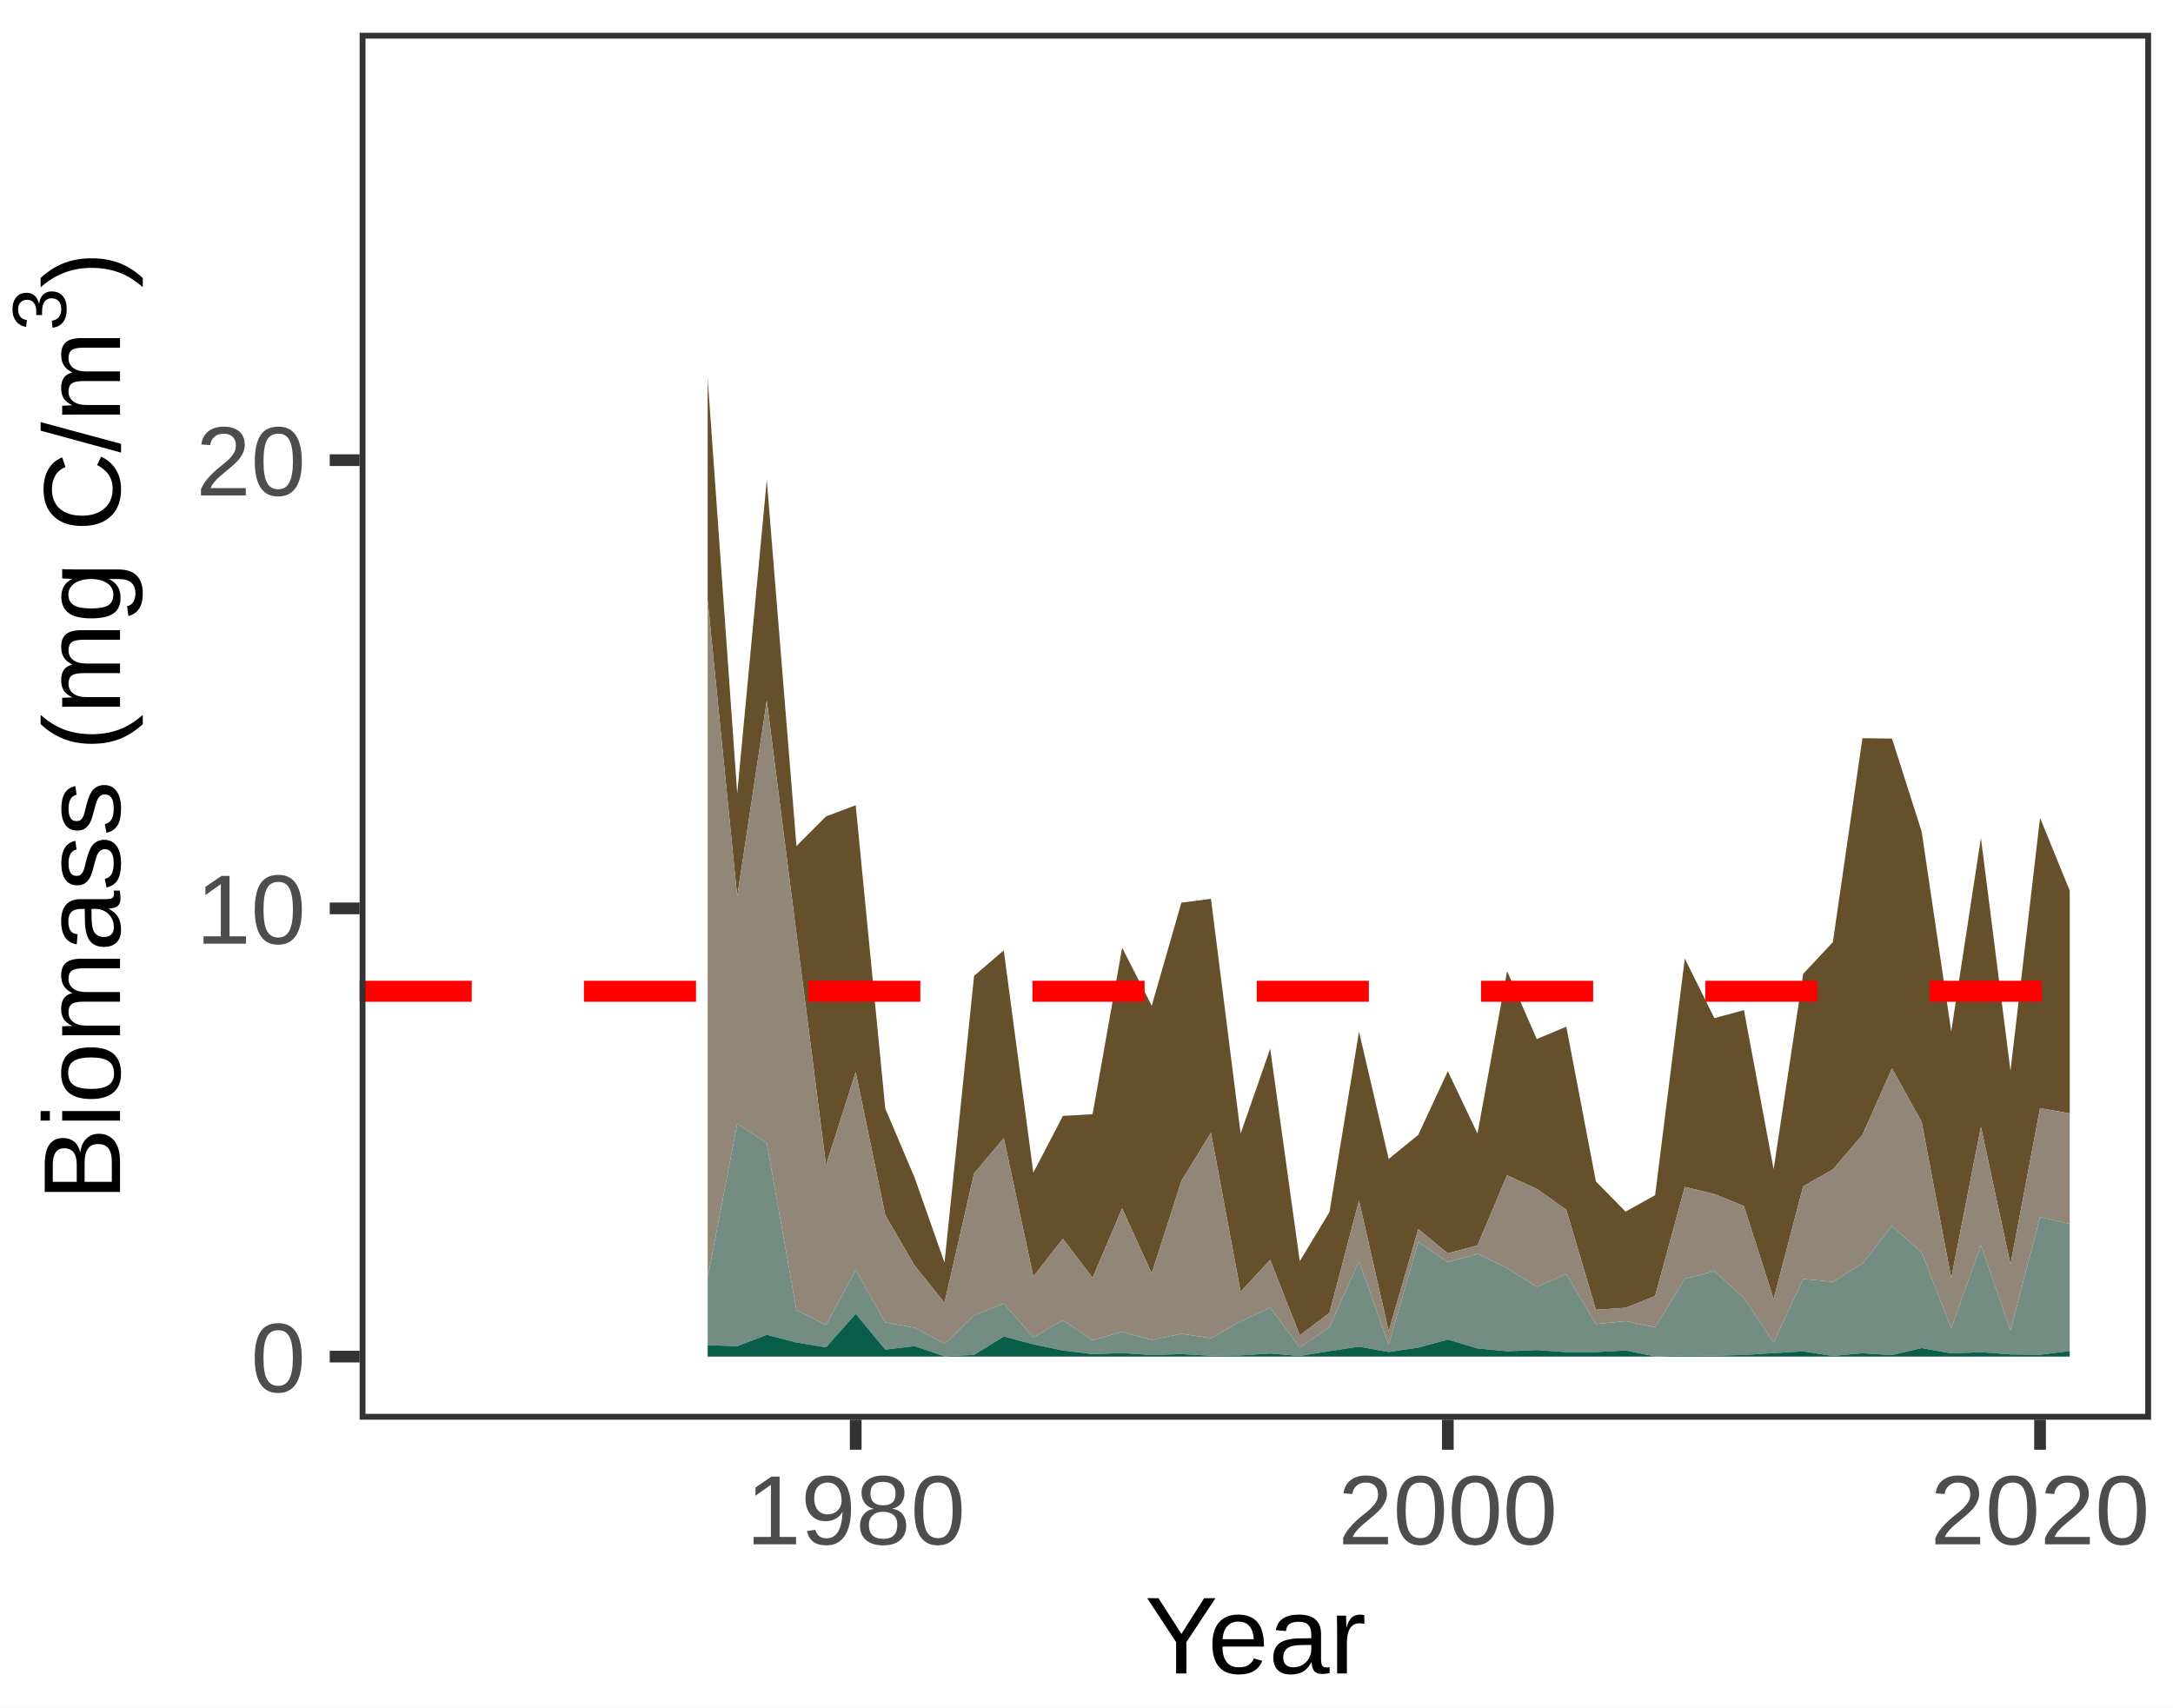
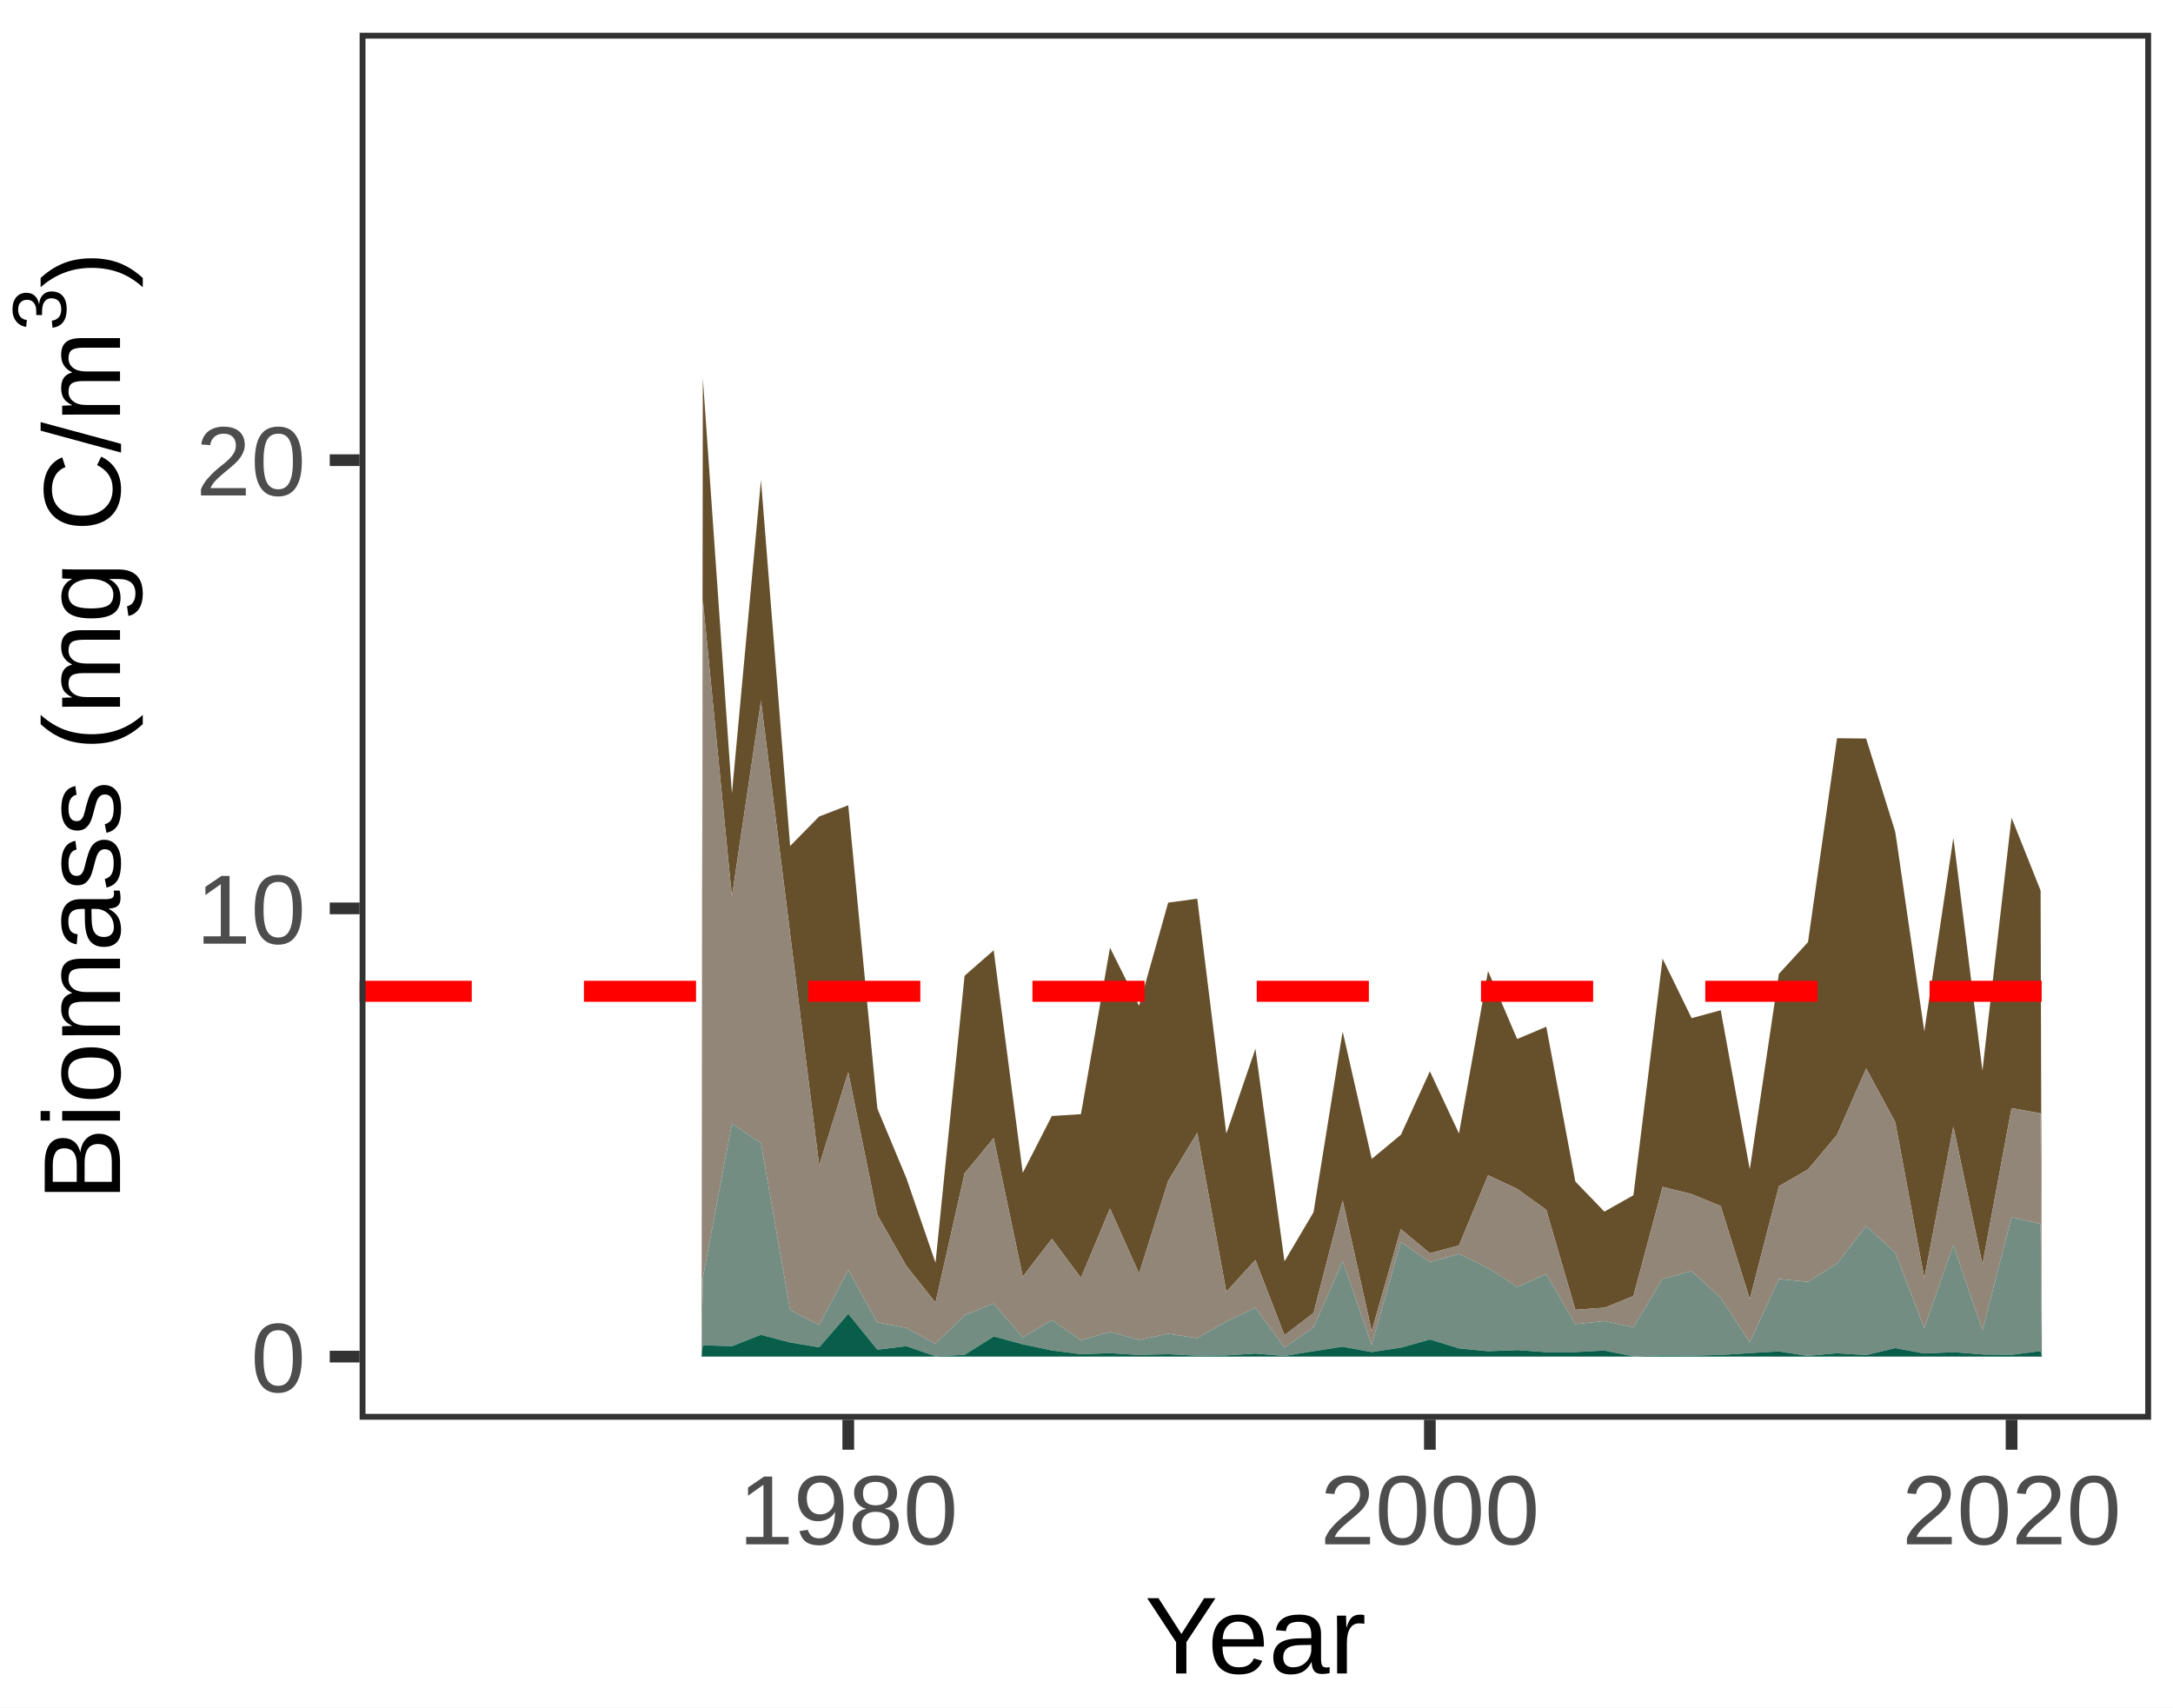
<svg xmlns="http://www.w3.org/2000/svg" class="svglite" width="198.43pt" height="155.91pt" viewBox="0 0 198.43 155.91">
  <defs>
    <style type="text/css">
    .svglite line, .svglite polyline, .svglite polygon, .svglite path, .svglite rect, .svglite circle {
      fill: none;
      stroke: #000000;
      stroke-linecap: round;
      stroke-linejoin: round;
      stroke-miterlimit: 10.00;
    }
    .svglite text {
      white-space: pre;
    }
  </style>
  </defs>
  <rect width="100%" height="100%" style="stroke: none; fill: #FFFFFF;" />
  <defs>
    <clipPath id="cpMC4wMHwxOTguNDN8MC4wMHwxNTUuOTE=">
      <rect x="0.00" y="0.00" width="198.43" height="155.91" />
    </clipPath>
  </defs>
  <g clip-path="url(#cpMC4wMHwxOTguNDN8MC4wMHwxNTUuOTE=)">
    <rect x="0.00" y="0.00" width="198.43" height="155.91" style="stroke-width: 1.07; stroke: #FFFFFF; fill: #FFFFFF;" />
  </g>
  <defs>
    <clipPath id="cpMzIuODR8MTk2LjQzfDIuOTl8MTI5LjY0">
      <rect x="32.84" y="2.99" width="163.59" height="126.65" />
    </clipPath>
  </defs>
  <g clip-path="url(#cpMzIuODR8MTk2LjQzfDIuOTl8MTI5LjY0)">
    <rect x="32.84" y="2.99" width="163.59" height="126.65" style="stroke-width: 1.07; stroke: none; fill: #FFFFFF;" />
-     <polygon points="64.62,34.51 67.32,72.45 70.02,43.82 72.73,77.26 75.43,74.55 78.14,73.53 80.84,101.22 83.54,107.59 86.25,115.30 88.95,89.11 91.66,86.78 94.36,107.09 97.06,101.90 99.77,101.74 102.47,86.54 105.17,91.84 107.88,82.43 110.58,82.07 113.29,103.51 115.99,95.76 118.69,115.17 121.40,110.68 124.10,94.20 126.81,105.83 129.51,103.63 132.21,97.82 134.92,103.51 137.62,88.67 140.33,94.88 143.03,93.75 145.73,107.88 148.44,110.64 151.14,109.14 153.85,87.53 156.55,92.97 159.25,92.24 161.96,106.77 164.66,88.93 167.37,86.03 170.07,67.41 172.77,67.44 175.48,75.94 178.18,94.18 180.89,76.51 183.59,97.78 186.29,74.68 189.00,81.33 189.00,101.67 186.29,101.19 183.59,115.46 180.89,102.88 178.18,116.71 175.48,102.46 172.77,97.56 170.07,103.63 167.37,106.79 164.66,108.32 161.96,118.62 159.25,110.13 156.55,109.04 153.85,108.38 151.14,118.34 148.44,119.42 145.73,119.60 143.03,110.47 140.33,108.56 137.62,107.32 134.92,113.72 132.21,114.45 129.51,112.24 126.81,121.55 124.10,109.63 121.40,119.89 118.69,121.93 115.99,115.05 113.29,117.95 110.58,103.44 107.88,107.84 105.17,116.28 102.47,110.35 99.77,116.68 97.06,113.12 94.36,116.57 91.66,103.92 88.95,107.15 86.25,118.95 83.54,115.60 80.84,110.96 78.14,97.90 75.43,106.40 72.73,85.25 70.02,63.98 67.32,81.85 64.62,54.78 " style="stroke-width: 0.00; stroke: none; fill: #664F2B;" />
-     <polyline points="64.62,34.51 67.32,72.45 70.02,43.82 72.73,77.26 75.43,74.55 78.14,73.53 80.84,101.22 83.54,107.59 86.25,115.30 88.95,89.11 91.66,86.78 94.36,107.09 97.06,101.90 99.77,101.74 102.47,86.54 105.17,91.84 107.88,82.43 110.58,82.07 113.29,103.51 115.99,95.76 118.69,115.17 121.40,110.68 124.10,94.20 126.81,105.83 129.51,103.63 132.21,97.82 134.92,103.51 137.62,88.67 140.33,94.88 143.03,93.75 145.73,107.88 148.44,110.64 151.14,109.14 153.85,87.53 156.55,92.97 159.25,92.24 161.96,106.77 164.66,88.93 167.37,86.03 170.07,67.41 172.77,67.44 175.48,75.94 178.18,94.18 180.89,76.51 183.59,97.78 186.29,74.68 189.00,81.33 " style="stroke-width: 1.07; stroke: none;" />
-     <polygon points="64.62,54.78 67.32,81.85 70.02,63.98 72.73,85.25 75.43,106.40 78.14,97.90 80.84,110.96 83.54,115.60 86.25,118.95 88.95,107.15 91.66,103.92 94.36,116.57 97.06,113.12 99.77,116.68 102.47,110.35 105.17,116.28 107.88,107.84 110.58,103.44 113.29,117.95 115.99,115.05 118.69,121.93 121.40,119.89 124.10,109.63 126.81,121.55 129.51,112.24 132.21,114.45 134.92,113.72 137.62,107.32 140.33,108.56 143.03,110.47 145.73,119.60 148.44,119.42 151.14,118.34 153.85,108.38 156.55,109.04 159.25,110.13 161.96,118.62 164.66,108.32 167.37,106.79 170.07,103.63 172.77,97.56 175.48,102.46 178.18,116.71 180.89,102.88 183.59,115.46 186.29,101.19 189.00,101.67 189.00,111.76 186.29,111.14 183.59,121.48 180.89,113.70 178.18,121.29 175.48,114.38 172.77,111.95 170.07,115.37 167.37,117.05 164.66,116.79 161.96,122.58 159.25,118.52 156.55,116.07 153.85,116.78 151.14,121.20 148.44,120.64 145.73,120.91 143.03,116.34 140.33,117.51 137.62,115.78 134.92,114.50 132.21,115.24 129.51,113.42 126.81,122.81 124.10,115.17 121.40,121.19 118.69,123.05 115.99,119.40 113.29,120.67 110.58,122.20 107.88,121.79 105.17,122.36 102.47,121.61 99.77,122.38 97.06,120.55 94.36,122.12 91.66,119.03 88.95,120.10 86.25,122.70 83.54,121.25 80.84,120.76 78.14,115.97 75.43,120.99 72.73,119.62 70.02,104.38 67.32,102.61 64.62,116.70 " style="stroke-width: 0.00; stroke: none; fill: #928678;" />
-     <polyline points="64.62,54.78 67.32,81.85 70.02,63.98 72.73,85.25 75.43,106.40 78.14,97.90 80.84,110.96 83.54,115.60 86.25,118.95 88.95,107.15 91.66,103.92 94.36,116.57 97.06,113.12 99.77,116.68 102.47,110.35 105.17,116.28 107.88,107.84 110.58,103.44 113.29,117.95 115.99,115.05 118.69,121.93 121.40,119.89 124.10,109.63 126.81,121.55 129.51,112.24 132.21,114.45 134.92,113.72 137.62,107.32 140.33,108.56 143.03,110.47 145.73,119.60 148.44,119.42 151.14,118.34 153.85,108.38 156.55,109.04 159.25,110.13 161.96,118.62 164.66,108.32 167.37,106.79 170.07,103.63 172.77,97.56 175.48,102.46 178.18,116.71 180.89,102.88 183.59,115.46 186.29,101.19 189.00,101.67 " style="stroke-width: 1.07; stroke: none;" />
-     <polygon points="64.62,116.70 67.32,102.61 70.02,104.38 72.73,119.62 75.43,120.99 78.14,115.97 80.84,120.76 83.54,121.25 86.25,122.70 88.95,120.10 91.66,119.03 94.36,122.12 97.06,120.55 99.77,122.38 102.47,121.61 105.17,122.36 107.88,121.79 110.58,122.20 113.29,120.67 115.99,119.40 118.69,123.05 121.40,121.19 124.10,115.17 126.81,122.81 129.51,113.42 132.21,115.24 134.92,114.50 137.62,115.78 140.33,117.51 143.03,116.34 145.73,120.91 148.44,120.64 151.14,121.20 153.85,116.78 156.55,116.07 159.25,118.52 161.96,122.58 164.66,116.79 167.37,117.05 170.07,115.37 172.77,111.95 175.48,114.38 178.18,121.29 180.89,113.70 183.59,121.48 186.29,111.14 189.00,111.76 189.00,123.38 186.29,123.71 183.59,123.68 180.89,123.47 178.18,123.59 175.48,123.10 172.77,123.74 170.07,123.57 167.37,123.82 164.66,123.40 161.96,123.56 159.25,123.73 156.55,123.80 153.85,123.78 151.14,123.86 148.44,123.32 145.73,123.47 143.03,123.47 140.33,123.28 137.62,123.39 134.92,123.13 132.21,122.32 129.51,123.06 126.81,123.46 124.10,122.97 121.40,123.38 118.69,123.82 115.99,123.60 113.29,123.77 110.58,123.80 107.88,123.65 105.17,123.73 102.47,123.56 99.77,123.65 97.06,123.32 94.36,122.76 91.66,122.04 88.95,123.72 86.25,123.85 83.54,122.92 80.84,123.24 78.14,119.97 75.43,123.03 72.73,122.59 70.02,121.89 67.32,122.93 64.62,122.84 " style="stroke-width: 0.00; stroke: none; fill: #748D83;" />
-     <polyline points="64.62,116.70 67.32,102.61 70.02,104.38 72.73,119.62 75.43,120.99 78.14,115.97 80.84,120.76 83.54,121.25 86.25,122.70 88.95,120.10 91.66,119.03 94.36,122.12 97.06,120.55 99.77,122.38 102.47,121.61 105.17,122.36 107.88,121.79 110.58,122.20 113.29,120.67 115.99,119.40 118.69,123.05 121.40,121.19 124.10,115.17 126.81,122.81 129.51,113.42 132.21,115.24 134.92,114.50 137.62,115.78 140.33,117.51 143.03,116.34 145.73,120.91 148.44,120.64 151.14,121.20 153.85,116.78 156.55,116.07 159.25,118.52 161.96,122.58 164.66,116.79 167.37,117.05 170.07,115.37 172.77,111.95 175.48,114.38 178.18,121.29 180.89,113.70 183.59,121.48 186.29,111.14 189.00,111.76 " style="stroke-width: 1.07; stroke: none;" />
-     <polygon points="64.62,122.84 67.32,122.93 70.02,121.89 72.73,122.59 75.43,123.03 78.14,119.97 80.84,123.24 83.54,122.92 86.25,123.85 88.95,123.72 91.66,122.04 94.36,122.76 97.06,123.32 99.77,123.65 102.47,123.56 105.17,123.73 107.88,123.65 110.58,123.80 113.29,123.77 115.99,123.60 118.69,123.82 121.40,123.38 124.10,122.97 126.81,123.46 129.51,123.06 132.21,122.32 134.92,123.13 137.62,123.39 140.33,123.28 143.03,123.47 145.73,123.47 148.44,123.32 151.14,123.86 153.85,123.78 156.55,123.80 159.25,123.73 161.96,123.56 164.66,123.40 167.37,123.82 170.07,123.57 172.77,123.74 175.48,123.10 178.18,123.59 180.89,123.47 183.59,123.68 186.29,123.71 189.00,123.38 189.00,123.88 186.29,123.88 183.59,123.88 180.89,123.88 178.18,123.88 175.48,123.88 172.77,123.88 170.07,123.88 167.37,123.88 164.66,123.88 161.96,123.88 159.25,123.88 156.55,123.88 153.85,123.88 151.14,123.88 148.44,123.88 145.73,123.88 143.03,123.88 140.33,123.88 137.62,123.88 134.92,123.88 132.21,123.88 129.51,123.88 126.81,123.88 124.10,123.88 121.40,123.88 118.69,123.88 115.99,123.88 113.29,123.88 110.58,123.88 107.88,123.88 105.17,123.88 102.47,123.88 99.77,123.88 97.06,123.88 94.36,123.88 91.66,123.88 88.95,123.88 86.25,123.88 83.54,123.88 80.84,123.88 78.14,123.88 75.43,123.88 72.73,123.88 70.02,123.88 67.32,123.88 64.62,123.88 " style="stroke-width: 0.00; stroke: none; fill: #095E49;" />
-     <polyline points="64.62,122.84 67.32,122.93 70.02,121.89 72.73,122.59 75.43,123.03 78.14,119.97 80.84,123.24 83.54,122.92 86.25,123.85 88.95,123.72 91.66,122.04 94.36,122.76 97.06,123.32 99.77,123.65 102.47,123.56 105.17,123.73 107.88,123.65 110.58,123.80 113.29,123.77 115.99,123.60 118.69,123.82 121.40,123.38 124.10,122.97 126.81,123.46 129.51,123.06 132.21,122.32 134.92,123.13 137.62,123.39 140.33,123.28 143.03,123.47 145.73,123.47 148.44,123.32 151.14,123.86 153.85,123.78 156.55,123.80 159.25,123.73 161.96,123.56 164.66,123.40 167.37,123.82 170.07,123.57 172.77,123.74 175.48,123.10 178.18,123.59 180.89,123.47 183.59,123.68 186.29,123.71 189.00,123.38 " style="stroke-width: 1.07; stroke: none;" />
+     <polygon points="64.18,34.51 64.30,36.25 66.71,70.70 66.84,72.45 66.96,71.13 69.37,45.13 69.49,43.82 69.61,45.36 72.03,75.72 72.15,77.26 72.27,77.13 74.68,74.68 74.80,74.55 74.93,74.51 77.34,73.58 77.46,73.53 77.58,74.81 79.99,99.95 80.12,101.22 80.24,101.52 82.65,107.30 82.77,107.59 82.89,107.94 85.30,114.94 85.43,115.30 85.55,114.09 87.96,90.31 88.08,89.11 88.20,89.00 90.62,86.88 90.74,86.78 90.86,87.71 93.27,106.15 93.39,107.09 93.52,106.85 95.93,102.14 96.05,101.90 96.17,101.90 98.58,101.75 98.70,101.74 98.83,101.04 101.24,87.23 101.36,86.54 101.48,86.78 103.89,91.60 104.02,91.84 104.14,91.41 106.55,82.86 106.67,82.43 106.79,82.41 109.21,82.08 109.33,82.07 109.45,83.05 111.86,102.52 111.98,103.51 112.11,103.15 114.52,96.12 114.64,95.76 114.76,96.65 117.17,114.28 117.29,115.17 117.42,114.97 119.83,110.89 119.95,110.68 120.07,109.92 122.48,94.96 122.61,94.20 122.73,94.73 125.14,105.29 125.26,105.83 125.38,105.73 127.79,103.73 127.92,103.63 128.04,103.37 130.45,98.09 130.57,97.82 130.69,98.08 133.11,103.25 133.23,103.51 133.35,102.83 135.76,89.36 135.88,88.67 136.01,88.96 138.42,94.60 138.54,94.88 138.66,94.83 141.07,93.81 141.20,93.75 141.32,94.40 143.73,107.23 143.85,107.88 143.97,108.01 146.38,110.51 146.51,110.64 146.63,110.57 149.04,109.21 149.16,109.14 149.28,108.15 151.70,88.52 151.82,87.53 151.94,87.78 154.35,92.72 154.47,92.97 154.60,92.94 157.01,92.28 157.13,92.24 157.25,92.91 159.66,106.10 159.78,106.77 159.91,105.95 162.32,89.75 162.44,88.93 162.56,88.80 164.97,86.17 165.10,86.03 165.22,85.18 167.63,68.26 167.75,67.41 167.87,67.41 170.29,67.44 170.41,67.44 170.53,67.83 172.94,75.55 173.06,75.94 173.19,76.78 175.60,93.35 175.72,94.18 175.84,93.37 178.25,77.33 178.37,76.51 178.50,77.49 180.91,96.80 181.03,97.78 181.15,96.71 183.56,75.74 183.69,74.68 183.81,74.98 186.22,81.02 186.34,81.33 186.46,123.88 186.34,101.67 186.22,101.64 183.81,101.21 183.69,101.19 183.56,101.84 181.15,114.80 181.03,115.46 180.91,114.88 178.50,103.46 178.37,102.88 178.25,103.52 175.84,116.07 175.72,116.71 175.60,116.06 173.19,103.11 173.06,102.46 172.94,102.23 170.53,97.78 170.41,97.56 170.29,97.84 167.87,103.35 167.75,103.63 167.63,103.77 165.22,106.65 165.10,106.79 164.97,106.86 162.56,108.25 162.44,108.32 162.32,108.80 159.91,118.15 159.78,118.62 159.66,118.23 157.25,110.52 157.13,110.13 157.01,110.08 154.60,109.09 154.47,109.04 154.35,109.01 151.94,108.41 151.82,108.38 151.70,108.84 149.28,117.88 149.16,118.34 149.04,118.39 146.63,119.37 146.51,119.42 146.38,119.42 143.97,119.59 143.85,119.60 143.73,119.18 141.32,110.89 141.20,110.47 141.07,110.38 138.66,108.65 138.54,108.56 138.42,108.50 136.01,107.38 135.88,107.32 135.76,107.62 133.35,113.43 133.23,113.72 133.11,113.76 130.69,114.41 130.57,114.45 130.45,114.34 128.04,112.34 127.92,112.24 127.79,112.67 125.38,121.12 125.26,121.55 125.14,121.00 122.73,110.17 122.61,109.63 122.48,110.10 120.07,119.42 119.95,119.89 119.83,119.98 117.42,121.83 117.29,121.93 117.17,121.61 114.76,115.36 114.64,115.05 114.52,115.18 112.11,117.82 111.98,117.95 111.86,117.28 109.45,104.10 109.33,103.44 109.21,103.64 106.79,107.64 106.67,107.84 106.55,108.23 104.14,115.90 104.02,116.28 103.89,116.01 101.48,110.63 101.36,110.35 101.24,110.64 98.83,116.39 98.70,116.68 98.58,116.51 96.17,113.28 96.05,113.12 95.93,113.28 93.52,116.41 93.39,116.57 93.27,115.99 90.86,104.50 90.74,103.92 90.62,104.07 88.20,107.00 88.08,107.15 87.96,107.70 85.55,118.40 85.43,118.95 85.30,118.79 82.89,115.75 82.77,115.60 82.65,115.39 80.24,111.17 80.12,110.96 79.99,110.36 77.58,98.50 77.46,97.90 77.34,98.29 74.93,106.01 74.80,106.40 74.68,105.43 72.27,86.22 72.15,85.25 72.03,84.27 69.61,64.96 69.49,63.98 69.37,64.80 66.96,81.02 66.84,81.85 66.71,80.60 64.30,56.02 64.18,54.78 64.06,123.88 " style="stroke-width: 0.00; stroke: none; stroke-linecap: butt; fill: #664F2B;" />
+     <polyline points="64.18,34.51 64.30,36.25 66.71,70.70 66.84,72.45 66.96,71.13 69.37,45.13 69.49,43.82 69.61,45.36 72.03,75.72 72.15,77.26 72.27,77.13 74.68,74.68 74.80,74.55 74.93,74.51 77.34,73.58 77.46,73.53 77.58,74.81 79.99,99.95 80.12,101.22 80.24,101.52 82.65,107.30 82.77,107.59 82.89,107.94 85.30,114.94 85.43,115.30 85.55,114.09 87.96,90.31 88.08,89.11 88.20,89.00 90.62,86.88 90.74,86.78 90.86,87.71 93.27,106.15 93.39,107.09 93.52,106.85 95.93,102.14 96.05,101.90 96.17,101.90 98.58,101.75 98.70,101.74 98.83,101.04 101.24,87.23 101.36,86.54 101.48,86.78 103.89,91.60 104.02,91.84 104.14,91.41 106.55,82.86 106.67,82.43 106.79,82.41 109.21,82.08 109.33,82.07 109.45,83.05 111.86,102.52 111.98,103.51 112.11,103.15 114.52,96.12 114.64,95.76 114.76,96.65 117.17,114.28 117.29,115.17 117.42,114.97 119.83,110.89 119.95,110.68 120.07,109.92 122.48,94.96 122.61,94.20 122.73,94.73 125.14,105.29 125.26,105.83 125.38,105.73 127.79,103.73 127.92,103.63 128.04,103.37 130.45,98.09 130.57,97.82 130.69,98.08 133.11,103.25 133.23,103.51 133.35,102.83 135.76,89.36 135.88,88.67 136.01,88.96 138.42,94.60 138.54,94.88 138.66,94.83 141.07,93.81 141.20,93.75 141.32,94.40 143.73,107.23 143.85,107.88 143.97,108.01 146.38,110.51 146.51,110.64 146.63,110.57 149.04,109.21 149.16,109.14 149.28,108.15 151.70,88.52 151.82,87.53 151.94,87.78 154.35,92.72 154.47,92.97 154.60,92.94 157.01,92.28 157.13,92.24 157.25,92.91 159.66,106.10 159.78,106.77 159.91,105.95 162.32,89.75 162.44,88.93 162.56,88.80 164.97,86.17 165.10,86.03 165.22,85.18 167.63,68.26 167.75,67.41 167.87,67.41 170.29,67.44 170.41,67.44 170.53,67.83 172.94,75.55 173.06,75.94 173.19,76.78 175.60,93.35 175.72,94.18 175.84,93.37 178.25,77.33 178.37,76.51 178.50,77.49 180.91,96.80 181.03,97.78 181.15,96.71 183.56,75.74 183.69,74.68 183.81,74.98 186.22,81.02 186.34,81.33 " style="stroke-width: 1.07; stroke: none; stroke-linecap: butt;" />
+     <polygon points="64.18,54.78 64.30,56.02 66.71,80.60 66.84,81.85 66.96,81.02 69.37,64.80 69.49,63.98 69.61,64.96 72.03,84.27 72.15,85.25 72.27,86.22 74.68,105.43 74.80,106.40 74.93,106.01 77.34,98.29 77.46,97.90 77.58,98.50 79.99,110.36 80.12,110.96 80.24,111.17 82.65,115.39 82.77,115.60 82.89,115.75 85.30,118.79 85.43,118.95 85.55,118.40 87.96,107.70 88.08,107.15 88.20,107.00 90.62,104.07 90.74,103.92 90.86,104.50 93.27,115.99 93.39,116.57 93.52,116.41 95.93,113.28 96.05,113.12 96.17,113.28 98.58,116.51 98.70,116.68 98.83,116.39 101.24,110.64 101.36,110.35 101.48,110.63 103.89,116.01 104.02,116.28 104.14,115.90 106.55,108.23 106.67,107.84 106.79,107.64 109.21,103.64 109.33,103.44 109.45,104.10 111.86,117.28 111.98,117.95 112.11,117.82 114.52,115.18 114.64,115.05 114.76,115.36 117.17,121.61 117.29,121.93 117.42,121.83 119.83,119.98 119.95,119.89 120.07,119.42 122.48,110.10 122.61,109.63 122.73,110.17 125.14,121.00 125.26,121.55 125.38,121.12 127.79,112.67 127.92,112.24 128.04,112.34 130.45,114.34 130.57,114.45 130.69,114.41 133.11,113.76 133.23,113.72 133.35,113.43 135.76,107.62 135.88,107.32 136.01,107.38 138.42,108.50 138.54,108.56 138.66,108.65 141.07,110.38 141.20,110.47 141.32,110.89 143.73,119.18 143.85,119.60 143.97,119.59 146.38,119.42 146.51,119.42 146.63,119.37 149.04,118.39 149.16,118.34 149.28,117.88 151.70,108.84 151.82,108.38 151.94,108.41 154.35,109.01 154.47,109.04 154.60,109.09 157.01,110.08 157.13,110.13 157.25,110.52 159.66,118.23 159.78,118.62 159.91,118.15 162.32,108.80 162.44,108.32 162.56,108.25 164.97,106.86 165.10,106.79 165.22,106.65 167.63,103.77 167.75,103.63 167.87,103.35 170.29,97.84 170.41,97.56 170.53,97.78 172.94,102.23 173.06,102.46 173.19,103.11 175.60,116.06 175.72,116.71 175.84,116.07 178.25,103.52 178.37,102.88 178.50,103.46 180.91,114.88 181.03,115.46 181.15,114.80 183.56,101.84 183.69,101.19 183.81,101.21 186.22,101.64 186.34,101.67 186.46,123.88 186.34,111.76 186.22,111.73 183.81,111.17 183.69,111.14 183.56,111.62 181.15,121.00 181.03,121.48 180.91,121.12 178.50,114.06 178.37,113.70 178.25,114.05 175.84,120.94 175.72,121.29 175.60,120.97 173.19,114.69 173.06,114.38 172.94,114.26 170.53,112.06 170.41,111.95 170.29,112.11 167.87,115.21 167.75,115.37 167.63,115.44 165.22,116.97 165.10,117.05 164.97,117.04 162.56,116.80 162.44,116.79 162.32,117.06 159.91,122.31 159.78,122.58 159.66,122.39 157.25,118.71 157.13,118.52 157.01,118.41 154.60,116.18 154.47,116.07 154.35,116.10 151.94,116.75 151.82,116.78 151.70,116.99 149.28,121.00 149.16,121.20 149.04,121.17 146.63,120.67 146.51,120.64 146.38,120.65 143.97,120.90 143.85,120.91 143.73,120.70 141.32,116.55 141.20,116.34 141.07,116.39 138.66,117.46 138.54,117.51 138.42,117.43 136.01,115.86 135.88,115.78 135.76,115.73 133.35,114.56 133.23,114.50 133.11,114.54 130.69,115.21 130.57,115.24 130.45,115.16 128.04,113.50 127.92,113.42 127.79,113.85 125.38,122.38 125.26,122.81 125.14,122.46 122.73,115.52 122.61,115.17 122.48,115.45 120.07,120.92 119.95,121.19 119.83,121.28 117.42,122.96 117.29,123.05 117.17,122.88 114.76,119.57 114.64,119.40 114.52,119.46 112.11,120.61 111.98,120.67 111.86,120.74 109.45,122.12 109.33,122.20 109.21,122.18 106.79,121.81 106.67,121.79 106.55,121.81 104.14,122.33 104.02,122.36 103.89,122.32 101.48,121.65 101.36,121.61 101.24,121.65 98.83,122.34 98.70,122.38 98.58,122.29 96.17,120.63 96.05,120.55 95.93,120.62 93.52,122.05 93.39,122.12 93.27,121.98 90.86,119.17 90.74,119.03 90.62,119.08 88.20,120.05 88.08,120.10 87.96,120.22 85.55,122.58 85.43,122.70 85.30,122.64 82.89,121.32 82.77,121.25 82.65,121.23 80.24,120.78 80.12,120.76 79.99,120.54 77.58,116.19 77.46,115.97 77.34,116.20 74.93,120.76 74.80,120.99 74.68,120.93 72.27,119.68 72.15,119.62 72.03,118.92 69.61,105.08 69.49,104.38 69.37,104.30 66.96,102.69 66.84,102.61 66.71,103.26 64.30,116.05 64.18,116.70 64.06,123.88 " style="stroke-width: 0.00; stroke: none; stroke-linecap: butt; fill: #928678;" />
+     <polyline points="64.18,54.78 64.30,56.02 66.71,80.60 66.84,81.85 66.96,81.02 69.37,64.80 69.49,63.98 69.61,64.96 72.03,84.27 72.15,85.25 72.27,86.22 74.68,105.43 74.80,106.40 74.93,106.01 77.34,98.29 77.46,97.90 77.58,98.50 79.99,110.36 80.12,110.96 80.24,111.17 82.65,115.39 82.77,115.60 82.89,115.75 85.30,118.79 85.43,118.95 85.55,118.40 87.96,107.70 88.08,107.15 88.20,107.00 90.62,104.07 90.74,103.92 90.86,104.50 93.27,115.99 93.39,116.57 93.52,116.41 95.93,113.28 96.05,113.12 96.17,113.28 98.58,116.51 98.70,116.68 98.83,116.39 101.24,110.64 101.36,110.35 101.48,110.63 103.89,116.01 104.02,116.28 104.14,115.90 106.55,108.23 106.67,107.84 106.79,107.64 109.21,103.64 109.33,103.44 109.45,104.10 111.86,117.28 111.98,117.95 112.11,117.82 114.52,115.18 114.64,115.05 114.76,115.36 117.17,121.61 117.29,121.93 117.42,121.83 119.83,119.98 119.95,119.89 120.07,119.42 122.48,110.10 122.61,109.63 122.73,110.17 125.14,121.00 125.26,121.55 125.38,121.12 127.79,112.67 127.92,112.24 128.04,112.34 130.45,114.34 130.57,114.45 130.69,114.41 133.11,113.76 133.23,113.72 133.35,113.43 135.76,107.62 135.88,107.32 136.01,107.38 138.42,108.50 138.54,108.56 138.66,108.65 141.07,110.38 141.20,110.47 141.32,110.89 143.73,119.18 143.85,119.60 143.97,119.59 146.38,119.42 146.51,119.42 146.63,119.37 149.04,118.39 149.16,118.34 149.28,117.88 151.70,108.84 151.82,108.38 151.94,108.41 154.35,109.01 154.47,109.04 154.60,109.09 157.01,110.08 157.13,110.13 157.25,110.52 159.66,118.23 159.78,118.62 159.91,118.15 162.32,108.80 162.44,108.32 162.56,108.25 164.97,106.86 165.10,106.79 165.22,106.65 167.63,103.77 167.75,103.63 167.87,103.35 170.29,97.84 170.41,97.56 170.53,97.78 172.94,102.23 173.06,102.46 173.19,103.11 175.60,116.06 175.72,116.71 175.84,116.07 178.25,103.52 178.37,102.88 178.50,103.46 180.91,114.88 181.03,115.46 181.15,114.80 183.56,101.84 183.69,101.19 183.81,101.21 186.22,101.64 186.34,101.67 " style="stroke-width: 1.07; stroke: none; stroke-linecap: butt;" />
+     <polygon points="64.18,116.70 64.30,116.05 66.71,103.26 66.84,102.61 66.96,102.69 69.37,104.30 69.49,104.38 69.61,105.08 72.03,118.92 72.15,119.62 72.27,119.68 74.68,120.93 74.80,120.99 74.93,120.76 77.34,116.20 77.46,115.97 77.58,116.19 79.99,120.54 80.12,120.76 80.24,120.78 82.65,121.23 82.77,121.25 82.89,121.32 85.30,122.64 85.43,122.70 85.55,122.58 87.96,120.22 88.08,120.10 88.20,120.05 90.62,119.08 90.74,119.03 90.86,119.17 93.27,121.98 93.39,122.12 93.52,122.05 95.93,120.62 96.05,120.55 96.17,120.63 98.58,122.29 98.70,122.38 98.83,122.34 101.24,121.65 101.36,121.61 101.48,121.65 103.89,122.32 104.02,122.36 104.14,122.33 106.55,121.81 106.67,121.79 106.79,121.81 109.21,122.18 109.33,122.20 109.45,122.12 111.86,120.74 111.98,120.67 112.11,120.61 114.52,119.46 114.64,119.40 114.76,119.57 117.17,122.88 117.29,123.05 117.42,122.96 119.83,121.28 119.95,121.19 120.07,120.92 122.48,115.45 122.61,115.17 122.73,115.52 125.14,122.46 125.26,122.81 125.38,122.38 127.79,113.85 127.92,113.42 128.04,113.50 130.45,115.16 130.57,115.24 130.69,115.21 133.11,114.54 133.23,114.50 133.35,114.56 135.76,115.73 135.88,115.78 136.01,115.86 138.42,117.43 138.54,117.51 138.66,117.46 141.07,116.39 141.20,116.34 141.32,116.55 143.73,120.70 143.85,120.91 143.97,120.90 146.38,120.65 146.51,120.64 146.63,120.67 149.04,121.17 149.16,121.20 149.28,121.00 151.70,116.99 151.82,116.78 151.94,116.75 154.35,116.10 154.47,116.07 154.60,116.18 157.01,118.41 157.13,118.52 157.25,118.71 159.66,122.39 159.78,122.58 159.91,122.31 162.32,117.06 162.44,116.79 162.56,116.80 164.97,117.04 165.10,117.05 165.22,116.97 167.63,115.44 167.75,115.37 167.87,115.21 170.29,112.11 170.41,111.95 170.53,112.06 172.94,114.26 173.06,114.38 173.19,114.69 175.60,120.97 175.72,121.29 175.84,120.94 178.25,114.05 178.37,113.70 178.50,114.06 180.91,121.12 181.03,121.48 181.15,121.00 183.56,111.62 183.69,111.14 183.81,111.17 186.22,111.73 186.34,111.76 186.46,123.88 186.34,123.38 186.22,123.39 183.81,123.70 183.69,123.71 183.56,123.71 181.15,123.69 181.03,123.68 180.91,123.67 178.50,123.48 178.37,123.47 178.25,123.48 175.84,123.59 175.72,123.59 175.60,123.57 173.19,123.12 173.06,123.10 172.94,123.13 170.53,123.71 170.41,123.74 170.29,123.73 167.87,123.58 167.75,123.57 167.63,123.58 165.22,123.80 165.10,123.82 164.97,123.80 162.56,123.42 162.44,123.40 162.32,123.41 159.91,123.55 159.78,123.56 159.66,123.57 157.25,123.72 157.13,123.73 157.01,123.73 154.60,123.79 154.47,123.80 154.35,123.79 151.94,123.78 151.82,123.78 151.70,123.78 149.28,123.85 149.16,123.86 149.04,123.83 146.63,123.35 146.51,123.32 146.38,123.33 143.97,123.46 143.85,123.47 143.73,123.47 141.32,123.47 141.20,123.47 141.07,123.46 138.66,123.29 138.54,123.28 138.42,123.29 136.01,123.38 135.88,123.39 135.76,123.37 133.35,123.14 133.23,123.13 133.11,123.09 130.69,122.35 130.57,122.32 130.45,122.35 128.04,123.03 127.92,123.06 127.79,123.08 125.38,123.44 125.26,123.46 125.14,123.44 122.73,123.00 122.61,122.97 122.48,122.99 120.07,123.37 119.95,123.38 119.83,123.40 117.42,123.80 117.29,123.82 117.17,123.81 114.76,123.61 114.64,123.60 114.52,123.61 112.11,123.76 111.98,123.77 111.86,123.77 109.45,123.80 109.33,123.80 109.21,123.79 106.79,123.66 106.67,123.65 106.55,123.66 104.14,123.72 104.02,123.73 103.89,123.72 101.48,123.57 101.36,123.56 101.24,123.57 98.83,123.65 98.70,123.65 98.58,123.64 96.17,123.33 96.05,123.32 95.93,123.29 93.52,122.78 93.39,122.76 93.27,122.72 90.86,122.07 90.74,122.04 90.62,122.12 88.20,123.64 88.08,123.72 87.96,123.72 85.55,123.84 85.43,123.85 85.30,123.80 82.89,122.97 82.77,122.92 82.65,122.94 80.24,123.23 80.12,123.24 79.99,123.09 77.58,120.12 77.46,119.97 77.34,120.11 74.93,122.89 74.80,123.03 74.68,123.01 72.27,122.61 72.15,122.59 72.03,122.56 69.61,121.92 69.49,121.89 69.37,121.93 66.96,122.88 66.84,122.93 66.71,122.92 64.30,122.85 64.18,122.84 64.06,123.88 " style="stroke-width: 0.00; stroke: none; stroke-linecap: butt; fill: #748D83;" />
+     <polyline points="64.18,116.70 64.30,116.05 66.71,103.26 66.84,102.61 66.96,102.69 69.37,104.30 69.49,104.38 69.61,105.08 72.03,118.92 72.15,119.62 72.27,119.68 74.68,120.93 74.80,120.99 74.93,120.76 77.34,116.20 77.46,115.97 77.58,116.19 79.99,120.54 80.12,120.76 80.24,120.78 82.65,121.23 82.77,121.25 82.89,121.32 85.30,122.64 85.43,122.70 85.55,122.58 87.96,120.22 88.08,120.10 88.20,120.05 90.62,119.08 90.74,119.03 90.86,119.17 93.27,121.98 93.39,122.12 93.52,122.05 95.93,120.62 96.05,120.55 96.17,120.63 98.58,122.29 98.70,122.38 98.83,122.34 101.24,121.65 101.36,121.61 101.48,121.65 103.89,122.32 104.02,122.36 104.14,122.33 106.55,121.81 106.67,121.79 106.79,121.81 109.21,122.18 109.33,122.20 109.45,122.12 111.86,120.74 111.98,120.67 112.11,120.61 114.52,119.46 114.64,119.40 114.76,119.57 117.17,122.88 117.29,123.05 117.42,122.96 119.83,121.28 119.95,121.19 120.07,120.92 122.48,115.45 122.61,115.17 122.73,115.52 125.14,122.46 125.26,122.81 125.38,122.38 127.79,113.85 127.92,113.42 128.04,113.50 130.45,115.16 130.57,115.24 130.69,115.21 133.11,114.54 133.23,114.50 133.35,114.56 135.76,115.73 135.88,115.78 136.01,115.86 138.42,117.43 138.54,117.51 138.66,117.46 141.07,116.39 141.20,116.34 141.32,116.55 143.73,120.70 143.85,120.91 143.97,120.90 146.38,120.65 146.51,120.64 146.63,120.67 149.04,121.17 149.16,121.20 149.28,121.00 151.70,116.99 151.82,116.78 151.94,116.75 154.35,116.10 154.47,116.07 154.60,116.18 157.01,118.41 157.13,118.52 157.25,118.71 159.66,122.39 159.78,122.58 159.91,122.31 162.32,117.06 162.44,116.79 162.56,116.80 164.97,117.04 165.10,117.05 165.22,116.97 167.63,115.44 167.75,115.37 167.87,115.21 170.29,112.11 170.41,111.95 170.53,112.06 172.94,114.26 173.06,114.38 173.19,114.69 175.60,120.97 175.72,121.29 175.84,120.94 178.25,114.05 178.37,113.70 178.50,114.06 180.91,121.12 181.03,121.48 181.15,121.00 183.56,111.62 183.69,111.14 183.81,111.17 186.22,111.73 186.34,111.76 " style="stroke-width: 1.07; stroke: none; stroke-linecap: butt;" />
+     <polygon points="64.18,122.84 64.30,122.85 66.71,122.92 66.84,122.93 66.96,122.88 69.37,121.93 69.49,121.89 69.61,121.92 72.03,122.56 72.15,122.59 72.27,122.61 74.68,123.01 74.80,123.03 74.93,122.89 77.34,120.11 77.46,119.97 77.58,120.12 79.99,123.09 80.12,123.24 80.24,123.23 82.65,122.94 82.77,122.92 82.89,122.97 85.30,123.80 85.43,123.85 85.55,123.84 87.96,123.72 88.08,123.72 88.20,123.64 90.62,122.12 90.74,122.04 90.86,122.07 93.27,122.72 93.39,122.76 93.52,122.78 95.93,123.29 96.05,123.32 96.17,123.33 98.58,123.64 98.70,123.65 98.83,123.65 101.24,123.57 101.36,123.56 101.48,123.57 103.89,123.72 104.02,123.73 104.14,123.72 106.55,123.66 106.67,123.65 106.79,123.66 109.21,123.79 109.33,123.80 109.45,123.80 111.86,123.77 111.98,123.77 112.11,123.76 114.52,123.61 114.64,123.60 114.76,123.61 117.17,123.81 117.29,123.82 117.42,123.80 119.83,123.40 119.95,123.38 120.07,123.37 122.48,122.99 122.61,122.97 122.73,123.00 125.14,123.44 125.26,123.46 125.38,123.44 127.79,123.08 127.92,123.06 128.04,123.03 130.45,122.35 130.57,122.32 130.69,122.35 133.11,123.09 133.23,123.13 133.35,123.14 135.76,123.37 135.88,123.39 136.01,123.38 138.42,123.29 138.54,123.28 138.66,123.29 141.07,123.46 141.20,123.47 141.32,123.47 143.73,123.47 143.85,123.47 143.97,123.46 146.38,123.33 146.51,123.32 146.63,123.35 149.04,123.83 149.16,123.86 149.28,123.85 151.70,123.78 151.82,123.78 151.94,123.78 154.35,123.79 154.47,123.80 154.60,123.79 157.01,123.73 157.13,123.73 157.25,123.72 159.66,123.57 159.78,123.56 159.91,123.55 162.32,123.41 162.44,123.40 162.56,123.42 164.97,123.80 165.10,123.82 165.22,123.80 167.63,123.58 167.75,123.57 167.87,123.58 170.29,123.73 170.41,123.74 170.53,123.71 172.94,123.13 173.06,123.10 173.19,123.12 175.60,123.57 175.72,123.59 175.84,123.59 178.25,123.48 178.37,123.47 178.50,123.48 180.91,123.67 181.03,123.68 181.15,123.69 183.56,123.71 183.69,123.71 183.81,123.70 186.22,123.39 186.34,123.38 186.46,123.88 186.34,123.88 186.22,123.88 183.81,123.88 183.69,123.88 183.56,123.88 181.15,123.88 181.03,123.88 180.91,123.88 178.50,123.88 178.37,123.88 178.25,123.88 175.84,123.88 175.72,123.88 175.60,123.88 173.19,123.88 173.06,123.88 172.94,123.88 170.53,123.88 170.41,123.88 170.29,123.88 167.87,123.88 167.75,123.88 167.63,123.88 165.22,123.88 165.10,123.88 164.97,123.88 162.56,123.88 162.44,123.88 162.32,123.88 159.91,123.88 159.78,123.88 159.66,123.88 157.25,123.88 157.13,123.88 157.01,123.88 154.60,123.88 154.47,123.88 154.35,123.88 151.94,123.88 151.82,123.88 151.70,123.88 149.28,123.88 149.16,123.88 149.04,123.88 146.63,123.88 146.51,123.88 146.38,123.88 143.97,123.88 143.85,123.88 143.73,123.88 141.32,123.88 141.20,123.88 141.07,123.88 138.66,123.88 138.54,123.88 138.42,123.88 136.01,123.88 135.88,123.88 135.76,123.88 133.35,123.88 133.23,123.88 133.11,123.88 130.69,123.88 130.57,123.88 130.45,123.88 128.04,123.88 127.92,123.88 127.79,123.88 125.38,123.88 125.26,123.88 125.14,123.88 122.73,123.88 122.61,123.88 122.48,123.88 120.07,123.88 119.95,123.88 119.83,123.88 117.42,123.88 117.29,123.88 117.17,123.88 114.76,123.88 114.64,123.88 114.52,123.88 112.11,123.88 111.98,123.88 111.86,123.88 109.45,123.88 109.33,123.88 109.21,123.88 106.79,123.88 106.67,123.88 106.55,123.88 104.14,123.88 104.02,123.88 103.89,123.88 101.48,123.88 101.36,123.88 101.24,123.88 98.83,123.88 98.70,123.88 98.58,123.88 96.17,123.88 96.05,123.88 95.93,123.88 93.52,123.88 93.39,123.88 93.27,123.88 90.86,123.88 90.74,123.88 90.62,123.88 88.20,123.88 88.08,123.88 87.96,123.88 85.55,123.88 85.43,123.88 85.30,123.88 82.89,123.88 82.77,123.88 82.65,123.88 80.24,123.88 80.12,123.88 79.99,123.88 77.58,123.88 77.46,123.88 77.34,123.88 74.93,123.88 74.80,123.88 74.68,123.88 72.27,123.88 72.15,123.88 72.03,123.88 69.61,123.88 69.49,123.88 69.37,123.88 66.96,123.88 66.84,123.88 66.71,123.88 64.30,123.88 64.18,123.88 64.06,123.88 " style="stroke-width: 0.00; stroke: none; stroke-linecap: butt; fill: #095E49;" />
+     <polyline points="64.18,122.84 64.30,122.85 66.71,122.92 66.84,122.93 66.96,122.88 69.37,121.93 69.49,121.89 69.61,121.92 72.03,122.56 72.15,122.59 72.27,122.61 74.68,123.01 74.80,123.03 74.93,122.89 77.34,120.11 77.46,119.97 77.58,120.12 79.99,123.09 80.12,123.24 80.24,123.23 82.65,122.94 82.77,122.92 82.89,122.97 85.30,123.80 85.43,123.85 85.55,123.84 87.96,123.72 88.08,123.72 88.20,123.64 90.62,122.12 90.74,122.04 90.86,122.07 93.27,122.72 93.39,122.76 93.52,122.78 95.93,123.29 96.05,123.32 96.17,123.33 98.58,123.64 98.70,123.65 98.83,123.65 101.24,123.57 101.36,123.56 101.48,123.57 103.89,123.72 104.02,123.73 104.14,123.72 106.55,123.66 106.67,123.65 106.79,123.66 109.21,123.79 109.33,123.80 109.45,123.80 111.86,123.77 111.98,123.77 112.11,123.76 114.52,123.61 114.64,123.60 114.76,123.61 117.17,123.81 117.29,123.82 117.42,123.80 119.83,123.40 119.95,123.38 120.07,123.37 122.48,122.99 122.61,122.97 122.73,123.00 125.14,123.44 125.26,123.46 125.38,123.44 127.79,123.08 127.92,123.06 128.04,123.03 130.45,122.35 130.57,122.32 130.69,122.35 133.11,123.09 133.23,123.13 133.35,123.14 135.76,123.37 135.88,123.39 136.01,123.38 138.42,123.29 138.54,123.28 138.66,123.29 141.07,123.46 141.20,123.47 141.32,123.47 143.73,123.47 143.85,123.47 143.97,123.46 146.38,123.33 146.51,123.32 146.63,123.35 149.04,123.83 149.16,123.86 149.28,123.85 151.70,123.78 151.82,123.78 151.94,123.78 154.35,123.79 154.47,123.80 154.60,123.79 157.01,123.73 157.13,123.73 157.25,123.72 159.66,123.57 159.78,123.56 159.91,123.55 162.32,123.41 162.44,123.40 162.56,123.42 164.97,123.80 165.10,123.82 165.22,123.80 167.63,123.58 167.75,123.57 167.87,123.58 170.29,123.73 170.41,123.74 170.53,123.71 172.94,123.13 173.06,123.10 173.19,123.12 175.60,123.57 175.72,123.59 175.84,123.59 178.25,123.48 178.37,123.47 178.50,123.48 180.91,123.67 181.03,123.68 181.15,123.69 183.56,123.71 183.69,123.71 183.81,123.70 186.22,123.39 186.34,123.38 " style="stroke-width: 1.07; stroke: none; stroke-linecap: butt;" />
    <line x1="32.84" y1="90.52" x2="196.43" y2="90.52" style="stroke-width: 1.92; stroke: #FF0000; stroke-dasharray: 10.24,10.24; stroke-linecap: butt;" />
    <rect x="32.84" y="2.99" width="163.59" height="126.65" style="stroke-width: 1.07; stroke: #333333;" />
  </g>
  <g clip-path="url(#cpMC4wMHwxOTguNDN8MC4wMHwxNTUuOTE=)">
    <text x="27.91" y="127.11" text-anchor="end" style="font-size: 9.00px;fill: #4D4D4D; font-family: &quot;Arial&quot;;" textLength="5.00px" lengthAdjust="spacingAndGlyphs">0</text>
    <text x="27.91" y="86.17" text-anchor="end" style="font-size: 9.00px;fill: #4D4D4D; font-family: &quot;Arial&quot;;" textLength="10.01px" lengthAdjust="spacingAndGlyphs">10</text>
    <text x="27.91" y="45.24" text-anchor="end" style="font-size: 9.00px;fill: #4D4D4D; font-family: &quot;Arial&quot;;" textLength="10.01px" lengthAdjust="spacingAndGlyphs">20</text>
    <polyline points="30.11,123.88 32.84,123.88 " style="stroke-width: 1.07; stroke: #333333; stroke-linecap: butt;" />
    <polyline points="30.11,82.95 32.84,82.95 " style="stroke-width: 1.07; stroke: #333333; stroke-linecap: butt;" />
    <polyline points="30.11,42.02 32.84,42.02 " style="stroke-width: 1.07; stroke: #333333; stroke-linecap: butt;" />
-     <polyline points="78.14,132.38 78.14,129.64 " style="stroke-width: 1.07; stroke: #333333; stroke-linecap: butt;" />
-     <polyline points="132.21,132.38 132.21,129.64 " style="stroke-width: 1.07; stroke: #333333; stroke-linecap: butt;" />
-     <polyline points="186.29,132.38 186.29,129.64 " style="stroke-width: 1.07; stroke: #333333; stroke-linecap: butt;" />
-     <text x="78.14" y="141.02" text-anchor="middle" style="font-size: 9.00px;fill: #4D4D4D; font-family: &quot;Arial&quot;;" textLength="20.02px" lengthAdjust="spacingAndGlyphs">1980</text>
-     <text x="132.21" y="141.02" text-anchor="middle" style="font-size: 9.00px;fill: #4D4D4D; font-family: &quot;Arial&quot;;" textLength="20.02px" lengthAdjust="spacingAndGlyphs">2000</text>
-     <text x="186.29" y="141.02" text-anchor="middle" style="font-size: 9.00px;fill: #4D4D4D; font-family: &quot;Arial&quot;;" textLength="20.02px" lengthAdjust="spacingAndGlyphs">2020</text>
+     <polyline points="77.46,132.38 77.46,129.64 " style="stroke-width: 1.07; stroke: #333333; stroke-linecap: butt;" />
+     <polyline points="130.57,132.38 130.57,129.64 " style="stroke-width: 1.07; stroke: #333333; stroke-linecap: butt;" />
+     <polyline points="183.69,132.38 183.69,129.64 " style="stroke-width: 1.07; stroke: #333333; stroke-linecap: butt;" />
+     <text x="77.46" y="141.02" text-anchor="middle" style="font-size: 9.00px;fill: #4D4D4D; font-family: &quot;Arial&quot;;" textLength="20.02px" lengthAdjust="spacingAndGlyphs">1980</text>
+     <text x="130.57" y="141.02" text-anchor="middle" style="font-size: 9.00px;fill: #4D4D4D; font-family: &quot;Arial&quot;;" textLength="20.02px" lengthAdjust="spacingAndGlyphs">2000</text>
+     <text x="183.69" y="141.02" text-anchor="middle" style="font-size: 9.00px;fill: #4D4D4D; font-family: &quot;Arial&quot;;" textLength="20.02px" lengthAdjust="spacingAndGlyphs">2020</text>
    <text x="114.64" y="152.81" text-anchor="middle" style="font-size: 10.00px; font-family: &quot;Arial&quot;;" textLength="20.22px" lengthAdjust="spacingAndGlyphs">Year</text>
    <text transform="translate(10.96,109.67) rotate(-90)" style="font-size: 10.00px; font-family: &quot;Arial&quot;;" textLength="79.48px" lengthAdjust="spacingAndGlyphs">Biomass (mg C/m</text>
    <text transform="translate(6.03,30.19) rotate(-90)" style="font-size: 7.00px; font-family: &quot;Arial&quot;;" textLength="3.90px" lengthAdjust="spacingAndGlyphs">3</text>
    <text transform="translate(10.96,26.29) rotate(-90)" style="font-size: 10.00px; font-family: &quot;Arial&quot;;" textLength="3.33px" lengthAdjust="spacingAndGlyphs">)</text>
  </g>
</svg>
